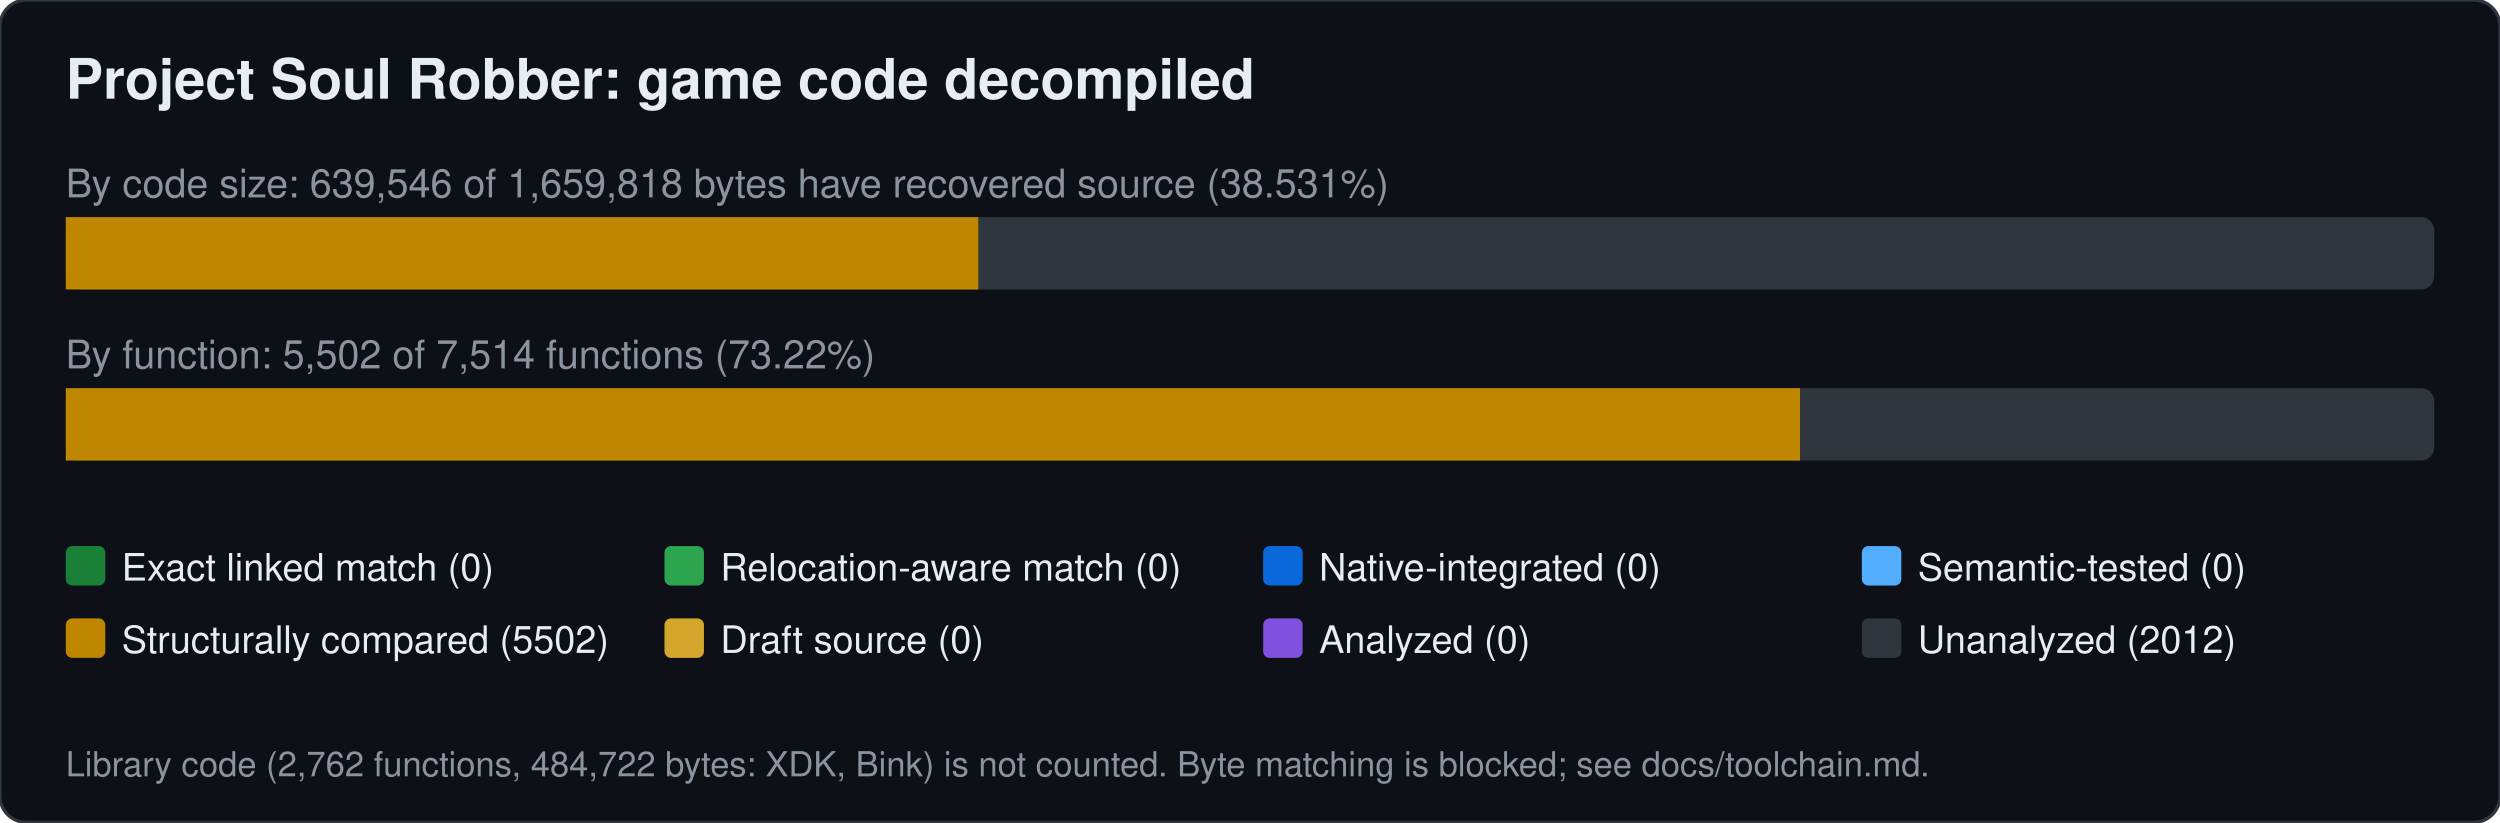
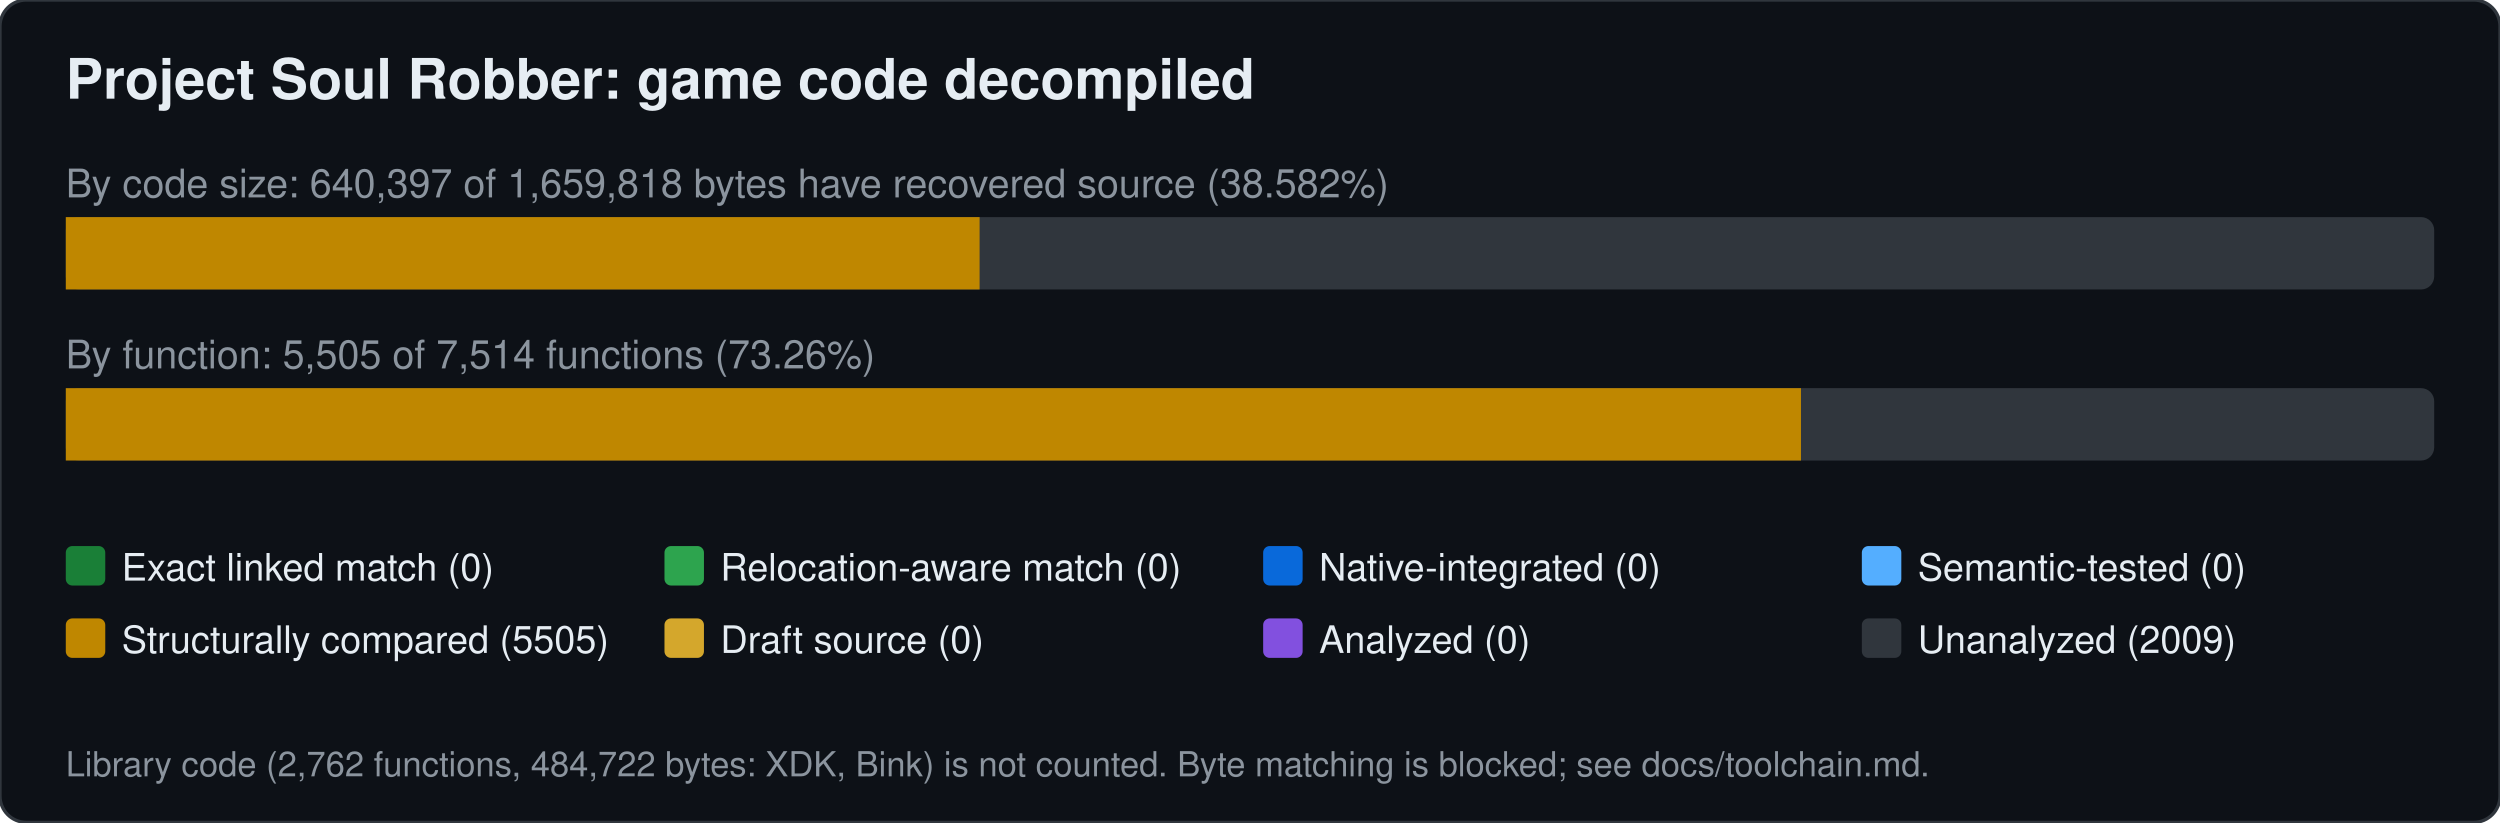
<svg xmlns="http://www.w3.org/2000/svg" width="760" height="250" viewBox="0 0 760 250" font-family="Segoe UI,Helvetica,Arial,sans-serif">
  <rect width="760" height="250" rx="8" fill="#0d1117" stroke="#30363d" />
  <text x="20" y="30" font-size="17" font-weight="600" fill="#e6edf3">Project Soul Robber: game code decompiled</text>
-   <text x="20" y="60" font-size="12" fill="#8b949e">By code size: 639,546 of 1,659,818 bytes have recovered source (38.531%)</text>
+   <text x="20" y="60" font-size="12" fill="#8b949e">By code size: 640,397 of 1,659,818 bytes have recovered source (38.582%)</text>
  <rect x="20" y="66" width="720" height="22" rx="4" fill="#30363d" />
-   <rect x="20.0" y="66" width="277.4" height="22" fill="#bf8700" />
-   <text x="20" y="112" font-size="12" fill="#8b949e">By function: 5,502 of 7,514 functions (73.22%)</text>
+   <rect x="20.0" y="66" width="277.8" height="22" fill="#bf8700" />
+   <text x="20" y="112" font-size="12" fill="#8b949e">By function: 5,505 of 7,514 functions (73.26%)</text>
  <rect x="20" y="118" width="720" height="22" rx="4" fill="#30363d" />
-   <rect x="20.0" y="118" width="527.2" height="22" fill="#bf8700" />
+   <rect x="20.0" y="118" width="527.5" height="22" fill="#bf8700" />
  <rect x="20" y="166" width="12" height="12" rx="2" fill="#1a7f37" />
  <text x="37" y="176.5" font-size="11.5" fill="#e6edf3">Exact linked match (0)</text>
  <rect x="202" y="166" width="12" height="12" rx="2" fill="#2da44e" />
  <text x="219" y="176.5" font-size="11.5" fill="#e6edf3">Relocation-aware match (0)</text>
  <rect x="384" y="166" width="12" height="12" rx="2" fill="#0969da" />
  <text x="401" y="176.5" font-size="11.5" fill="#e6edf3">Native-integrated (0)</text>
  <rect x="566" y="166" width="12" height="12" rx="2" fill="#54aeff" />
  <text x="583" y="176.5" font-size="11.5" fill="#e6edf3">Semantic-tested (0)</text>
  <rect x="20" y="188" width="12" height="12" rx="2" fill="#bf8700" />
-   <text x="37" y="198.5" font-size="11.5" fill="#e6edf3">Structurally compared (5502)</text>
+   <text x="37" y="198.5" font-size="11.5" fill="#e6edf3">Structurally compared (5505)</text>
  <rect x="202" y="188" width="12" height="12" rx="2" fill="#d4a72c" />
  <text x="219" y="198.5" font-size="11.5" fill="#e6edf3">Draft source (0)</text>
  <rect x="384" y="188" width="12" height="12" rx="2" fill="#8250df" />
  <text x="401" y="198.5" font-size="11.5" fill="#e6edf3">Analyzed (0)</text>
  <rect x="566" y="188" width="12" height="12" rx="2" fill="#30363d" />
-   <text x="583" y="198.5" font-size="11.5" fill="#e6edf3">Unanalyzed (2012)</text>
+   <text x="583" y="198.5" font-size="11.5" fill="#e6edf3">Unanalyzed (2009)</text>
  <text x="20" y="236" font-size="10.5" fill="#8b949e">Library code (2,762 functions, 484,722 bytes: XDK, Bink) is not counted. Byte matching is blocked; see docs/toolchain.md.</text>
</svg>
